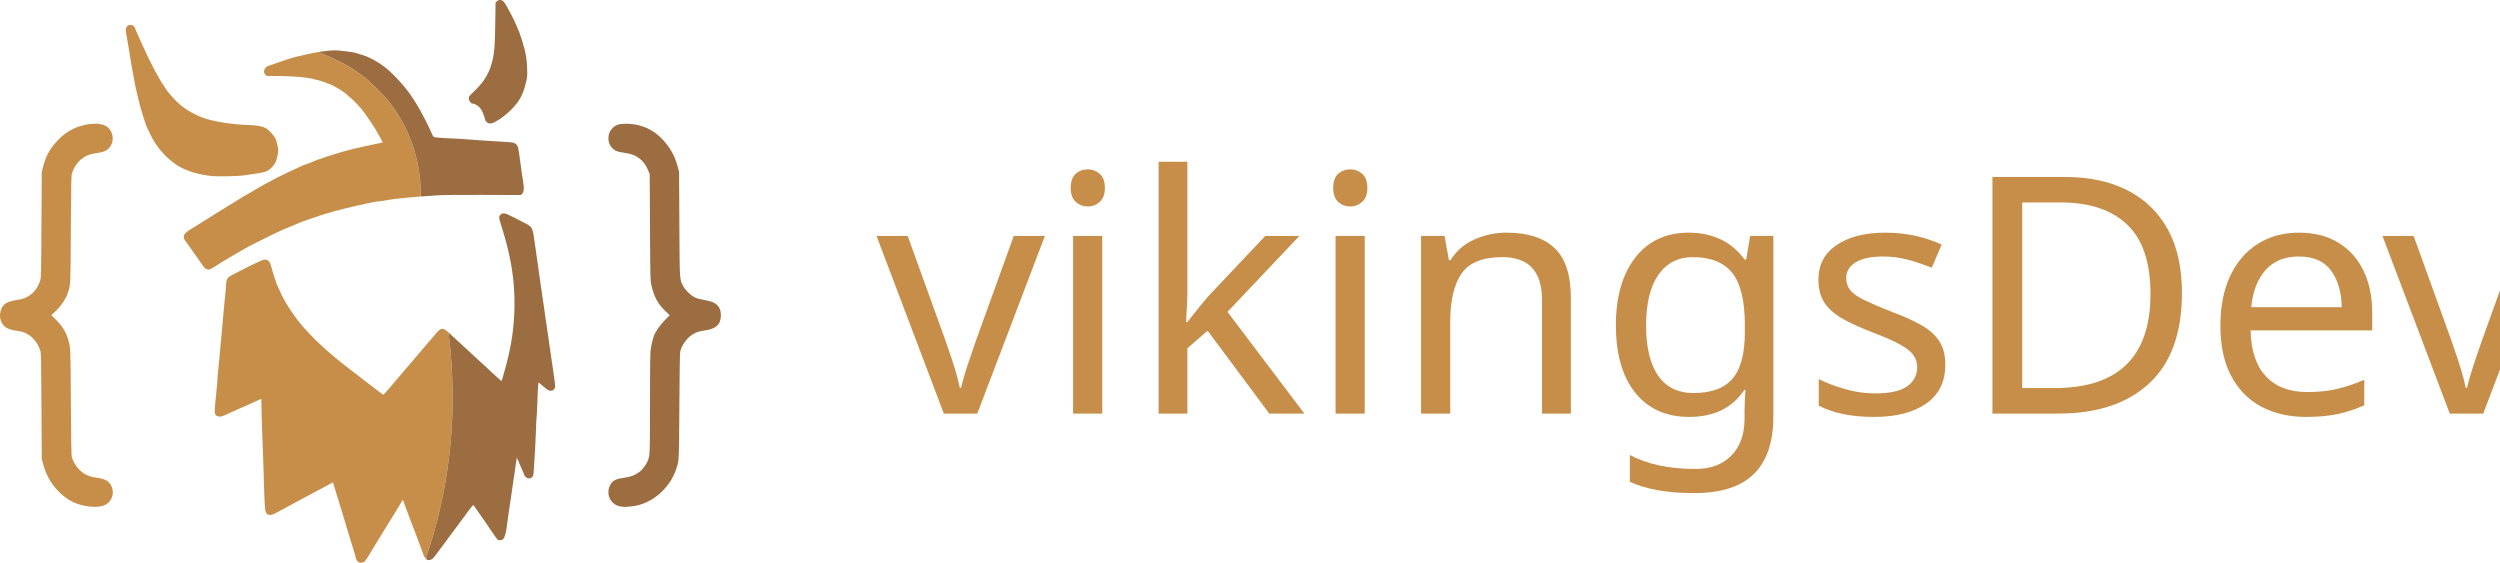
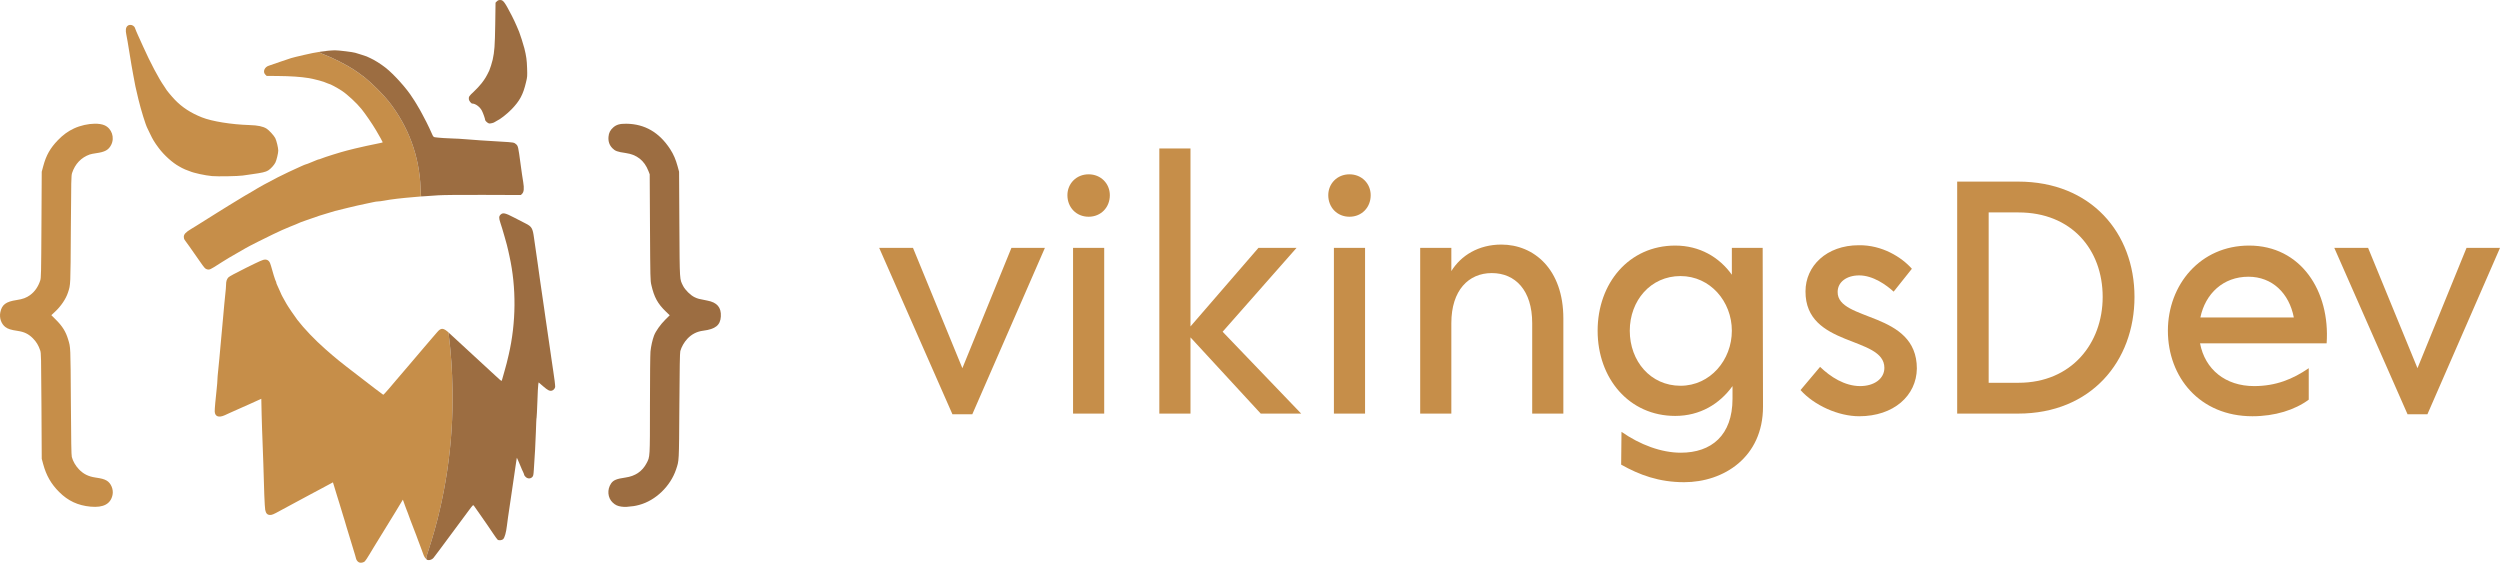
<svg xmlns="http://www.w3.org/2000/svg" width="609.494mm" height="137.194mm" viewBox="0 0 609.494 137.194" version="1.1" id="svg2177">
  <defs id="defs2171" />
  <g id="layer1" transform="translate(307.0149,-9.176991)">
    <path id="path1475" d="m -275.312,15.241 c -0.235,0 -0.464,0.099 -0.641,0.267 -0.406,0.381 -0.489,1.064 -0.26,2.131 0.108,0.494 0.254,1.286 0.324,1.762 0.311,2.033 0.708,4.44 0.924,5.625 0.095,0.51 0.286,1.595 0.432,2.411 0.406,2.312 0.584,3.149 1.256,5.924 0.644,2.666 1.764,6.277 2.199,7.089 0.064,0.119 0.349,0.715 0.641,1.327 0.672,1.419 1.074,2.083 2.102,3.466 1.307,1.757 3.397,3.642 4.992,4.502 0.273,0.145 0.578,0.317 0.68,0.379 0.248,0.15 1.325,0.616 1.427,0.616 0.063,0 0.26,0.077 0.47,0.176 0.947,0.427 3.758,1.04 5.458,1.191 1.381,0.122 6.394,0.032 7.48,-0.135 0.444,-0.067 1.387,-0.203 2.101,-0.302 2.626,-0.36 3.497,-0.561 4.109,-0.951 0.616,-0.392 1.41,-1.262 1.738,-1.903 0.286,-0.557 0.704,-2.299 0.704,-2.917 0,-0.695 -0.425,-2.446 -0.737,-3.063 -0.305,-0.603 -1.524,-1.927 -2.109,-2.296 -0.86,-0.543 -2.134,-0.812 -4.138,-0.872 -4.436,-0.135 -9.159,-0.896 -11.621,-1.872 -2.703,-1.073 -4.798,-2.431 -6.565,-4.257 -0.83,-0.857 -2.274,-2.607 -2.274,-2.755 0,-0.032 -0.19,-0.333 -0.425,-0.655 -1.201,-1.675 -3.382,-5.8 -5.082,-9.613 -0.095,-0.204 -0.368,-0.816 -0.616,-1.36 -0.248,-0.544 -0.54,-1.184 -0.644,-1.421 -0.108,-0.239 -0.292,-0.655 -0.406,-0.927 -0.121,-0.272 -0.254,-0.611 -0.298,-0.753 -0.152,-0.529 -0.707,-0.842 -1.223,-0.811 z m 49.926,6.2 c -1.675,0 -4.725,0.457 -7.482,1.124 -0.849,0.204 -1.778,0.423 -2.062,0.485 -0.597,0.13 -1.694,0.456 -2.141,0.64 -0.171,0.07 -0.809,0.284 -1.421,0.477 -0.609,0.192 -1.419,0.47 -1.793,0.616 -0.374,0.145 -0.883,0.322 -1.131,0.39 -1.103,0.304 -1.606,1.499 -0.92,2.185 l 0.324,0.323 2.749,0.025 c 3.034,0.025 5.592,0.194 7.386,0.494 1.681,0.281 3.869,0.876 4.575,1.243 0.172,0.088 0.362,0.161 0.425,0.161 0.279,10e-4 2.082,0.965 3.219,1.718 1.356,0.898 3.615,2.997 4.771,4.433 0.973,1.21 2.656,3.665 3.55,5.18 0.824,1.395 1.633,2.849 1.633,2.935 0,0.032 -0.292,0.114 -0.649,0.184 -1.705,0.331 -5.098,1.07 -6.151,1.339 -0.645,0.166 -1.508,0.382 -1.915,0.482 -1.402,0.345 -5.574,1.651 -6.324,1.98 -0.216,0.093 -0.451,0.171 -0.533,0.171 -0.076,0 -0.374,0.101 -0.661,0.225 -0.286,0.124 -0.769,0.324 -1.075,0.445 -0.305,0.122 -0.74,0.298 -0.963,0.392 -0.222,0.096 -0.463,0.173 -0.527,0.173 -0.064,0 -0.552,0.2 -1.078,0.445 -0.527,0.244 -1.126,0.517 -1.329,0.605 -0.203,0.088 -0.983,0.447 -1.731,0.798 -1.879,0.882 -3.188,1.552 -6.119,3.13 -0.59,0.316 -2.167,1.239 -3.69,2.155 -0.248,0.15 -0.533,0.313 -0.637,0.362 -0.102,0.051 -0.406,0.231 -0.68,0.404 -0.273,0.173 -0.603,0.377 -0.742,0.453 -0.4,0.223 -2.245,1.349 -2.723,1.66 -0.152,0.101 -0.739,0.464 -1.295,0.804 -0.559,0.34 -1.139,0.702 -1.296,0.804 -0.152,0.101 -0.584,0.369 -0.947,0.594 -0.368,0.225 -1.135,0.708 -1.713,1.075 -0.578,0.367 -1.348,0.851 -1.713,1.075 -0.362,0.225 -0.79,0.491 -0.947,0.594 -0.152,0.101 -0.722,0.447 -1.255,0.767 -1.346,0.807 -1.806,1.302 -1.806,1.948 0,0.283 0.089,0.599 0.197,0.719 0.178,0.202 1.743,2.407 3.635,5.137 1.196,1.725 1.371,1.923 1.81,2.04 0.637,0.169 0.757,0.114 3.174,-1.445 0.171,-0.109 0.406,-0.256 0.514,-0.325 0.375,-0.228 1.522,-0.935 1.71,-1.054 0.102,-0.065 1.02,-0.594 2.04,-1.176 1.02,-0.582 1.938,-1.112 2.04,-1.177 0.457,-0.294 5.182,-2.683 6.678,-3.377 0.713,-0.331 1.685,-0.786 2.161,-1.01 0.476,-0.225 1.395,-0.614 2.04,-0.865 1.031,-0.401 1.553,-0.618 2.534,-1.054 0.14,-0.057 0.721,-0.269 1.299,-0.463 2.113,-0.71 3.034,-1.029 3.276,-1.135 0.133,-0.057 0.776,-0.254 1.421,-0.433 0.646,-0.179 1.286,-0.372 1.422,-0.43 0.305,-0.127 0.635,-0.215 4.08,-1.056 1.496,-0.365 3.332,-0.783 4.08,-0.928 0.749,-0.145 1.679,-0.343 2.069,-0.44 0.387,-0.096 0.913,-0.176 1.162,-0.176 0.248,0 0.875,-0.08 1.393,-0.176 1.929,-0.361 4.117,-0.62 7.8,-0.925 0.324,-0.025 0.826,-0.07 1.277,-0.109 l -0.082,-2.08 c -0.298,-7.782 -2.969,-15.008 -7.796,-21.126 -1.264,-1.601 -4.111,-4.445 -5.761,-5.753 -0.714,-0.566 -1.966,-1.468 -2.782,-2.004 -1.715,-1.127 -5.267,-2.927 -7.015,-3.555 -0.661,-0.239 -1.204,-0.502 -1.205,-0.587 0,-0.086 0.063,-0.156 0.063,-0.156 0.064,0 0.642,-0.083 1.39,-0.184 0.748,-0.101 1.723,-0.184 2.167,-0.184 0.514,-0.002 1.812,0.13 2.97,0.276 -1.144,-0.148 -2.42,-0.279 -2.908,-0.279 z m -58.554,17.895 c -1.583,0.025 -3.449,0.425 -5.021,1.15 -1.456,0.672 -2.696,1.575 -3.952,2.877 -1.856,1.924 -2.847,3.676 -3.541,6.257 l -0.387,1.43 -0.07,12.919 c -0.064,12.067 -0.089,12.964 -0.298,13.599 -0.501,1.515 -1.326,2.706 -2.437,3.523 -0.934,0.688 -1.79,1.006 -3.325,1.237 -2.613,0.392 -3.582,1.122 -3.966,2.984 -0.279,1.37 0.216,2.819 1.225,3.592 0.622,0.473 1.357,0.705 3,0.945 1.613,0.236 2.643,0.736 3.713,1.803 0.837,0.836 1.377,1.732 1.792,2.976 0.216,0.636 0.229,1.512 0.298,13.537 l 0.07,12.857 0.349,1.298 c 0.75,2.775 1.931,4.837 3.9,6.806 2.171,2.171 4.582,3.294 7.671,3.573 3.133,0.282 4.878,-0.655 5.342,-2.872 0.273,-1.306 -0.368,-2.866 -1.431,-3.481 -0.628,-0.362 -1.23,-0.527 -2.779,-0.756 -1.696,-0.251 -2.921,-0.868 -4.009,-2.022 -0.818,-0.867 -1.418,-1.911 -1.712,-2.982 -0.114,-0.412 -0.171,-3.842 -0.229,-13.472 -0.083,-13.707 -0.063,-13.175 -0.658,-15.156 -0.578,-1.924 -1.381,-3.223 -2.973,-4.814 l -1.13,-1.13 0.892,-0.83 c 1.467,-1.366 2.665,-3.146 3.173,-4.713 0.635,-1.957 0.61,-1.433 0.691,-15.389 0.07,-12.124 0.095,-13.09 0.298,-13.722 0.727,-2.212 2.226,-3.788 4.3,-4.519 0.26,-0.091 0.931,-0.228 1.492,-0.304 2.207,-0.298 3.101,-0.784 3.74,-2.035 0.905,-1.769 0.152,-3.998 -1.613,-4.779 -0.622,-0.275 -1.469,-0.399 -2.418,-0.387 z m 41.523,33.121 c -0.438,0 -1.245,0.354 -4.546,1.987 -2.477,1.225 -4.147,2.125 -4.358,2.348 -0.419,0.439 -0.584,0.985 -0.584,1.891 0,0.376 -0.082,1.35 -0.178,2.164 -0.095,0.814 -0.209,1.953 -0.254,2.531 -0.063,0.578 -0.152,1.857 -0.254,2.843 -0.095,0.986 -0.26,2.766 -0.362,3.956 -0.108,1.19 -0.248,2.748 -0.317,3.462 -0.07,0.714 -0.178,1.993 -0.254,2.843 -0.07,0.85 -0.209,2.241 -0.305,3.091 -0.095,0.85 -0.178,1.818 -0.178,2.151 0,0.333 -0.076,1.335 -0.178,2.226 -0.298,2.69 -0.495,4.923 -0.482,5.555 0.063,1.218 0.974,1.569 2.455,0.899 0.406,-0.184 0.964,-0.44 1.236,-0.568 0.584,-0.275 1.192,-0.546 2.782,-1.241 0.646,-0.282 1.48,-0.652 1.854,-0.822 1.126,-0.511 1.388,-0.63 2.226,-1.008 l 0.804,-0.362 0.082,3.848 c 0.064,2.117 0.14,5.045 0.216,6.507 0.076,1.462 0.159,3.91 0.197,5.44 0.14,6.011 0.33,10.603 0.457,11.274 0.165,0.87 0.514,1.241 1.177,1.251 0.489,0 0.807,-0.124 2.448,-1.03 0.893,-0.492 1.941,-1.058 3.153,-1.7 1.223,-0.649 3.211,-1.718 3.647,-1.962 0.273,-0.153 0.829,-0.451 1.236,-0.664 0.406,-0.213 1.131,-0.597 1.607,-0.852 0.476,-0.256 1.401,-0.753 2.055,-1.104 l 1.189,-0.639 0.26,0.835 c 0.14,0.459 0.457,1.502 0.703,2.318 0.248,0.816 0.521,1.706 0.616,1.978 0.089,0.272 0.286,0.912 0.432,1.422 0.146,0.51 0.343,1.15 0.432,1.422 0.095,0.272 0.292,0.912 0.438,1.422 0.152,0.51 0.355,1.205 0.451,1.545 0.102,0.34 0.26,0.84 0.343,1.112 0.095,0.272 0.286,0.912 0.432,1.422 0.279,0.955 1.018,3.389 1.297,4.265 0.089,0.272 0.197,0.668 0.241,0.881 0.095,0.423 0.489,0.853 0.874,0.948 0.394,0.098 0.966,-0.044 1.254,-0.306 0.146,-0.135 0.646,-0.884 1.113,-1.668 0.47,-0.783 0.93,-1.556 1.032,-1.717 0.102,-0.161 0.927,-1.505 1.833,-2.986 0.906,-1.481 2.421,-3.945 3.367,-5.475 0.945,-1.53 1.769,-2.893 1.829,-3.029 0.095,-0.22 0.127,-0.202 0.235,0.187 0.07,0.239 0.248,0.739 0.394,1.113 0.146,0.374 0.324,0.847 0.394,1.051 0.07,0.204 0.203,0.547 0.298,0.761 0.095,0.215 0.178,0.435 0.178,0.491 0,0.057 0.197,0.604 0.444,1.218 0.514,1.296 0.673,1.71 1.048,2.722 0.152,0.408 0.317,0.853 0.381,0.989 0.064,0.135 0.222,0.581 0.362,0.989 0.14,0.408 0.444,1.215 0.676,1.793 0.229,0.578 0.52,1.377 0.655,1.776 0.191,0.573 0.451,0.989 0.766,1.228 -0.089,-0.275 0.095,-0.893 0.597,-2.411 4.017,-12.213 6.035,-25.815 5.784,-38.98 -0.095,-4.809 -0.362,-8.715 -0.905,-13.166 l -0.083,-0.68 c 2.463,2.222 3.238,2.981 0.216,0.171 -1.452,-1.353 -2.014,-1.4 -2.979,-0.249 -0.317,0.383 -0.808,0.948 -1.084,1.256 -0.279,0.308 -1.225,1.416 -2.108,2.462 -0.884,1.046 -2.636,3.105 -3.894,4.575 -1.258,1.47 -2.565,2.998 -2.905,3.396 -0.343,0.397 -1.164,1.369 -1.83,2.158 -0.667,0.79 -1.263,1.422 -1.326,1.406 -0.064,-0.025 -0.992,-0.709 -2.064,-1.54 -1.073,-0.83 -2.951,-2.277 -4.175,-3.215 -4.347,-3.331 -5.162,-3.99 -7.834,-6.339 -2.583,-2.27 -5.22,-5.024 -6.869,-7.173 -0.664,-0.865 -2.384,-3.409 -2.673,-3.953 -0.482,-0.905 -0.866,-1.595 -0.962,-1.721 -0.063,-0.076 -0.343,-0.678 -0.622,-1.339 -0.286,-0.661 -0.603,-1.357 -0.699,-1.545 -0.095,-0.189 -0.178,-0.429 -0.178,-0.535 0,-0.107 -0.064,-0.244 -0.108,-0.309 -0.114,-0.127 -0.846,-2.45 -1.186,-3.782 -0.273,-1.066 -0.699,-1.508 -1.456,-1.508 z" style="fill:#c68e49;fill-opacity:1;stroke-width:0.124" />
    <path id="path1477" d="m -202.664,145.713 c -0.603,-0.098 -0.591,-0.265 0.19,-2.649 4.017,-12.214 6.035,-25.816 5.784,-38.98 -0.089,-4.809 -0.362,-8.715 -0.905,-13.166 l -0.082,-0.68 1.288,1.169 c 1.7,1.542 8.599,7.902 10.232,9.432 0.707,0.663 1.328,1.205 1.379,1.205 0.063,0 0.152,-0.21 0.216,-0.463 0.07,-0.255 0.336,-1.187 0.584,-2.071 0.444,-1.553 0.546,-1.968 0.98,-3.832 1.819,-7.845 1.887,-16.365 0.19,-24.045 -0.127,-0.578 -0.26,-1.19 -0.298,-1.36 -0.171,-0.805 -0.464,-1.925 -0.877,-3.338 -0.247,-0.85 -0.508,-1.74 -0.578,-1.978 -0.07,-0.239 -0.279,-0.905 -0.47,-1.484 -0.387,-1.167 -0.368,-1.571 0.076,-1.989 0.552,-0.518 1.116,-0.392 3.265,0.727 1.053,0.549 2.305,1.193 2.781,1.43 1.546,0.771 1.773,1.163 2.098,3.625 0.254,1.906 0.508,3.662 0.933,6.467 0.076,0.51 0.19,1.317 0.248,1.793 0.063,0.476 0.197,1.45 0.305,2.164 0.47,3.111 0.78,5.236 0.99,6.799 0.089,0.646 0.216,1.592 0.298,2.102 0.076,0.51 0.222,1.484 0.317,2.163 0.381,2.667 0.701,4.871 0.863,5.934 0.095,0.612 0.26,1.78 0.375,2.596 0.114,0.816 0.279,1.956 0.374,2.534 0.235,1.402 0.463,3.327 0.444,3.701 -0.063,0.383 -0.432,0.83 -0.845,0.908 -0.552,0.107 -0.967,-0.109 -2.092,-1.078 l -1.095,-0.943 -0.089,0.496 c -0.064,0.273 -0.146,2.167 -0.216,4.209 -0.076,2.042 -0.159,3.781 -0.191,3.865 -0.064,0.083 -0.114,1.682 -0.178,3.552 -0.114,3.149 -0.229,5.221 -0.495,9.133 -0.095,1.391 -0.133,1.558 -0.406,1.836 -0.438,0.435 -1.108,0.419 -1.585,-0.038 -0.197,-0.189 -0.362,-0.413 -0.362,-0.496 0,-0.083 -0.076,-0.31 -0.171,-0.502 -0.273,-0.558 -0.533,-1.164 -0.828,-1.895 -0.146,-0.374 -0.387,-0.93 -0.527,-1.236 l -0.26,-0.556 -0.089,0.495 c -0.063,0.272 -0.146,0.94 -0.222,1.483 -0.076,0.544 -0.216,1.545 -0.324,2.225 -0.336,2.204 -0.533,3.551 -0.79,5.378 -0.235,1.688 -0.425,2.988 -0.74,5.007 -0.076,0.476 -0.197,1.366 -0.26,1.978 -0.19,1.621 -0.54,2.891 -0.894,3.247 -0.336,0.336 -1.07,0.412 -1.393,0.145 -0.102,-0.086 -0.603,-0.773 -1.104,-1.527 -0.501,-0.754 -1.071,-1.593 -1.261,-1.866 -0.191,-0.272 -0.982,-1.413 -1.76,-2.534 -0.778,-1.121 -1.507,-2.162 -1.622,-2.314 -0.209,-0.274 -0.216,-0.269 -1.248,1.113 -1.6,2.138 -5.46,7.343 -7.213,9.726 -0.609,0.832 -1.252,1.676 -1.422,1.874 -0.324,0.376 -0.858,0.583 -1.32,0.509 z" style="fill:#9c6d41;fill-opacity:1;stroke-width:0.124" />
    <path id="path1479" d="m -155.5,132.696 c -0.964,-0.142 -1.475,-0.379 -2.131,-0.983 -1.249,-1.152 -1.421,-3.197 -0.394,-4.68 0.559,-0.808 1.34,-1.127 3.519,-1.438 2.36,-0.337 4.08,-1.505 5.112,-3.473 0.862,-1.645 0.832,-1.145 0.837,-14.266 0,-6.953 0.064,-12.288 0.127,-12.977 0.14,-1.341 0.476,-2.835 0.865,-3.88 0.4,-1.072 1.573,-2.725 2.769,-3.909 l 1.06,-1.048 -0.905,-0.868 c -2.025,-1.943 -2.899,-3.537 -3.577,-6.522 -0.254,-1.113 -0.26,-1.512 -0.33,-14.065 l -0.07,-12.919 -0.324,-0.826 c -0.989,-2.543 -2.813,-3.976 -5.55,-4.362 -2.007,-0.283 -2.562,-0.486 -3.24,-1.186 -0.722,-0.744 -1.024,-1.64 -0.933,-2.77 0.076,-0.953 0.419,-1.629 1.159,-2.28 0.782,-0.688 1.607,-0.921 3.2,-0.902 4.476,0.057 8.007,2.101 10.67,6.185 0.822,1.261 1.368,2.524 1.831,4.235 l 0.349,1.286 0.07,12.857 c 0.076,14.254 0.063,13.212 0.896,14.957 0.514,1.014 1.824,2.306 2.822,2.778 0.769,0.364 0.999,0.424 3.081,0.816 2.405,0.452 3.441,1.667 3.313,3.886 -0.121,2.118 -1.315,3.078 -4.301,3.459 -1.527,0.194 -2.803,0.842 -3.846,1.951 -0.794,0.844 -1.448,1.981 -1.738,3.022 -0.108,0.389 -0.171,4.003 -0.229,13.39 -0.089,14.002 -0.063,13.212 -0.803,15.466 -1.374,4.093 -4.99,7.571 -8.985,8.64 -1.014,0.271 -1.468,0.342 -3.13,0.486 -0.273,0.025 -0.81,-0.003 -1.196,-0.064 z" style="fill:#9c6d41;fill-opacity:1;stroke-width:0.124" />
    <path id="path1481" d="m -204.476,54.992 c -0.298,-7.782 -2.969,-15.008 -7.796,-21.126 -1.263,-1.601 -4.111,-4.445 -5.761,-5.754 -0.714,-0.566 -1.966,-1.468 -2.781,-2.005 -1.715,-1.127 -5.267,-2.927 -7.015,-3.555 -0.662,-0.239 -1.204,-0.502 -1.205,-0.587 0,-0.086 0.063,-0.156 0.063,-0.156 0.063,0 0.643,-0.083 1.391,-0.184 0.748,-0.101 1.723,-0.184 2.167,-0.184 0.931,-0.003 4.454,0.424 5.003,0.606 0.203,0.067 0.872,0.273 1.484,0.457 0.609,0.184 1.197,0.376 1.298,0.43 0.102,0.051 0.521,0.246 0.927,0.431 1.02,0.46 2.517,1.404 3.704,2.334 2.034,1.595 5.279,5.222 6.557,7.329 0.07,0.111 0.305,0.47 0.527,0.796 0.216,0.326 0.406,0.622 0.406,0.658 0,0.032 0.152,0.301 0.343,0.589 0.184,0.288 0.406,0.662 0.495,0.832 0.089,0.171 0.355,0.671 0.603,1.113 0.241,0.442 0.71,1.332 1.035,1.978 0.527,1.055 0.755,1.534 1.465,3.12 0.159,0.352 0.298,0.477 0.578,0.524 0.703,0.117 3.539,0.312 4.489,0.311 0.521,0 1.925,0.08 3.115,0.182 2.178,0.184 4.367,0.331 8.469,0.571 3.14,0.184 3.221,0.197 3.706,0.623 0.508,0.447 0.54,0.591 1.113,4.869 0.267,1.995 0.432,3.137 0.644,4.408 0.248,1.5 0.165,2.381 -0.267,2.812 l -0.311,0.309 -9.12,-0.032 c -5.425,-0.025 -9.872,0.025 -10.975,0.098 -1.02,0.07 -2.388,0.163 -3.04,0.208 l -1.185,0.077 z" style="fill:#9c6d41;fill-opacity:1;stroke-width:0.124" />
    <path id="path1483" d="m -187.806,39.268 c -0.298,-0.057 -0.927,-0.628 -0.927,-0.835 0,-0.277 -0.476,-1.63 -0.788,-2.25 -0.482,-0.948 -1.569,-1.756 -2.372,-1.76 -0.26,-0.002 -0.812,-0.713 -0.822,-1.067 -0.064,-0.621 0.121,-0.828 1.247,-1.867 0.603,-0.558 1.454,-1.475 1.887,-2.039 0.826,-1.075 1.136,-1.592 1.858,-3.095 0.178,-0.361 0.675,-1.968 0.822,-2.626 0.438,-1.986 0.54,-3.392 0.622,-8.603 l 0.076,-5.3 0.324,-0.324 c 0.241,-0.239 0.451,-0.324 0.803,-0.324 0.755,0 1.075,0.434 2.852,3.857 0.368,0.714 0.896,1.826 1.166,2.473 0.273,0.646 0.54,1.286 0.603,1.422 0.197,0.439 1.073,3.191 1.277,4.018 0.476,1.932 0.609,2.888 0.667,4.837 0.064,1.911 0.064,2.155 -0.267,3.462 -0.692,2.968 -1.526,4.529 -3.518,6.579 -1.12,1.153 -2.812,2.473 -3.599,2.81 -0.171,0.072 -0.394,0.204 -0.495,0.291 -0.235,0.2 -1.094,0.408 -1.422,0.343 z" style="fill:#9c6d41;fill-opacity:1;stroke-width:0.124" />
-     <text id="text1487" y="110.011" x="-93.318" style="font-style:normal;font-weight:normal;font-size:80.798px;line-height:1.25;font-family:sans-serif;letter-spacing:0px;word-spacing:0px;fill:#c68e49;fill-opacity:1;stroke:none;stroke-width:0.386" xml:space="preserve">
-       <tspan id="tspan1485" style="font-style:normal;font-variant:normal;font-weight:normal;font-stretch:normal;font-family:Acre;-inkscape-font-specification:Acre;fill:#c68e49;fill-opacity:1;stroke-width:0.386" y="110.011" x="-93.318">vikingsDev</tspan>
-     </text>
+     <g aria-label="vikingsDev" style="font-style:normal;font-weight:normal;font-size:80.798px;line-height:1.25;font-family:sans-serif;letter-spacing:0px;word-spacing:0px;fill:#c68e49;fill-opacity:1;stroke:none;stroke-width:0.386" id="text1487">
+       <path d="M -60.433,69.612 -72.391,98.941 -84.43,69.612 h -8.241 l 17.856,40.56 h 4.848 l 17.695,-40.56 z" style="font-style:normal;font-variant:normal;font-weight:normal;font-stretch:normal;font-family:Acre;-inkscape-font-specification:Acre;fill:#c68e49;fill-opacity:1;stroke-width:0.386" id="path822" />
+       <path d="m -41.611,62.017 c 2.99,0 5.171,-2.262 5.171,-5.252 0,-2.828 -2.182,-5.09 -5.171,-5.09 -2.99,0 -5.171,2.262 -5.171,5.09 0,2.99 2.182,5.252 5.171,5.252 z m -3.797,47.994 h 7.595 V 69.612 h -7.595 z" style="font-style:normal;font-variant:normal;font-weight:normal;font-stretch:normal;font-family:Acre;-inkscape-font-specification:Acre;fill:#c68e49;fill-opacity:1;stroke-width:0.386" id="path824" />
+       <path d="M 10.208,110.011 -8.941,90.054 9.077,69.612 H -0.215 L -16.778,88.761 V 45.373 h -7.595 v 64.638 h 7.595 V 91.427 L 0.351,110.011 Z" style="font-style:normal;font-variant:normal;font-weight:normal;font-stretch:normal;font-family:Acre;-inkscape-font-specification:Acre;fill:#c68e49;fill-opacity:1;stroke-width:0.386" id="path826" />
+       <path d="m 21.985,62.017 c 2.99,0 5.171,-2.262 5.171,-5.252 0,-2.828 -2.182,-5.09 -5.171,-5.09 -2.99,0 -5.171,2.262 -5.171,5.09 0,2.99 2.182,5.252 5.171,5.252 z m -3.797,47.994 h 7.595 V 69.612 h -7.595 z" style="font-style:normal;font-variant:normal;font-weight:normal;font-stretch:normal;font-family:Acre;-inkscape-font-specification:Acre;fill:#c68e49;fill-opacity:1;stroke-width:0.386" id="path828" />
+       <path d="m 59.018,68.804 c -5.575,0 -9.857,2.666 -12.2,6.464 v -5.656 h -7.595 v 40.399 h 7.595 V 87.953 c 0,-7.999 4.201,-12.2 9.857,-12.2 5.737,0 9.857,4.201 9.857,12.2 v 22.058 h 7.595 V 86.822 c 0,-12.039 -7.191,-18.018 -15.109,-18.018 z" style="font-style:normal;font-variant:normal;font-weight:normal;font-stretch:normal;font-family:Acre;-inkscape-font-specification:Acre;fill:#c68e49;fill-opacity:1;stroke-width:0.386" id="path830" />
+       <path d="m 122.72,69.612 h -7.514 v 6.545 c -3.07,-4.282 -7.837,-7.11 -13.816,-7.11 -11.231,0 -18.907,9.13 -18.907,20.765 0,11.635 7.676,20.765 18.907,20.765 6.06,0 10.827,-2.909 13.978,-7.272 v 3.07 c 0,8.969 -5.171,13.17 -12.604,13.17 -4.767,0 -9.938,-1.939 -14.463,-5.09 l -0.081,7.999 c 4.444,2.505 9.211,4.282 15.352,4.282 9.615,0 19.23,-6.06 19.23,-18.422 z m -20.038,33.612 c -7.272,0 -12.362,-5.979 -12.362,-13.412 0,-7.353 5.09,-13.332 12.362,-13.332 7.272,0 12.524,6.221 12.524,13.332 0,7.11 -5.252,13.412 -12.524,13.412 z" style="font-style:normal;font-variant:normal;font-weight:normal;font-stretch:normal;font-family:Acre;-inkscape-font-specification:Acre;fill:#c68e49;fill-opacity:1;stroke-width:0.386" id="path832" />
+       <path d="m 146.251,110.657 c 8.403,0 13.978,-5.009 14.059,-11.635 0,-14.059 -19.391,-11.392 -19.311,-18.664 0,-2.424 2.182,-4.04 5.252,-4.04 3.393,0 6.625,2.343 8.403,3.959 l 4.444,-5.575 c -2.505,-2.828 -7.272,-5.817 -12.928,-5.737 -7.918,0 -13.008,5.09 -13.008,11.231 -0.081,13.736 19.23,10.827 19.23,18.664 0,2.666 -2.505,4.444 -5.898,4.444 -3.797,0 -7.272,-2.262 -9.777,-4.686 l -4.767,5.656 c 3.313,3.717 9.211,6.383 14.301,6.383 z" style="font-style:normal;font-variant:normal;font-weight:normal;font-stretch:normal;font-family:Acre;-inkscape-font-specification:Acre;fill:#c68e49;fill-opacity:1;stroke-width:0.386" id="path834" />
+       <path d="m 185.008,53.452 h -14.867 v 56.558 h 14.867 c 17.775,0 28.36,-12.766 28.36,-28.441 0,-15.594 -10.584,-28.118 -28.36,-28.118 z m 0.081,49.044 h -7.272 V 60.967 h 7.272 c 12.928,0 20.523,9.049 20.523,20.603 0,11.312 -7.595,20.927 -20.523,20.927 z" style="font-style:normal;font-variant:normal;font-weight:normal;font-stretch:normal;font-family:Acre;-inkscape-font-specification:Acre;fill:#c68e49;fill-opacity:1;stroke-width:0.386" id="path836" />
+       <path d="m 241.307,69.046 c -11.877,0 -19.795,9.534 -19.795,20.765 0,11.312 7.757,20.846 20.603,20.846 5.494,0 10.342,-1.535 13.736,-4.04 v -7.676 c -3.878,2.666 -7.999,4.363 -13.332,4.363 -6.949,0 -11.958,-4.04 -13.17,-10.423 h 30.865 c 0.889,-12.766 -6.302,-23.835 -18.907,-23.835 z m -0.162,7.595 c 5.817,0 9.938,4.04 11.069,9.938 h -22.785 c 1.212,-5.817 5.575,-9.938 11.716,-9.938 z" style="font-style:normal;font-variant:normal;font-weight:normal;font-stretch:normal;font-family:Acre;-inkscape-font-specification:Acre;fill:#c68e49;fill-opacity:1;stroke-width:0.386" id="path838" />
+       <path d="M 294.319,69.612 282.361,98.941 270.322,69.612 h -8.241 l 17.856,40.56 h 4.848 l 17.695,-40.56 z" style="font-style:normal;font-variant:normal;font-weight:normal;font-stretch:normal;font-family:Acre;-inkscape-font-specification:Acre;fill:#c68e49;fill-opacity:1;stroke-width:0.386" id="path840" />
+     </g>
  </g>
</svg>
